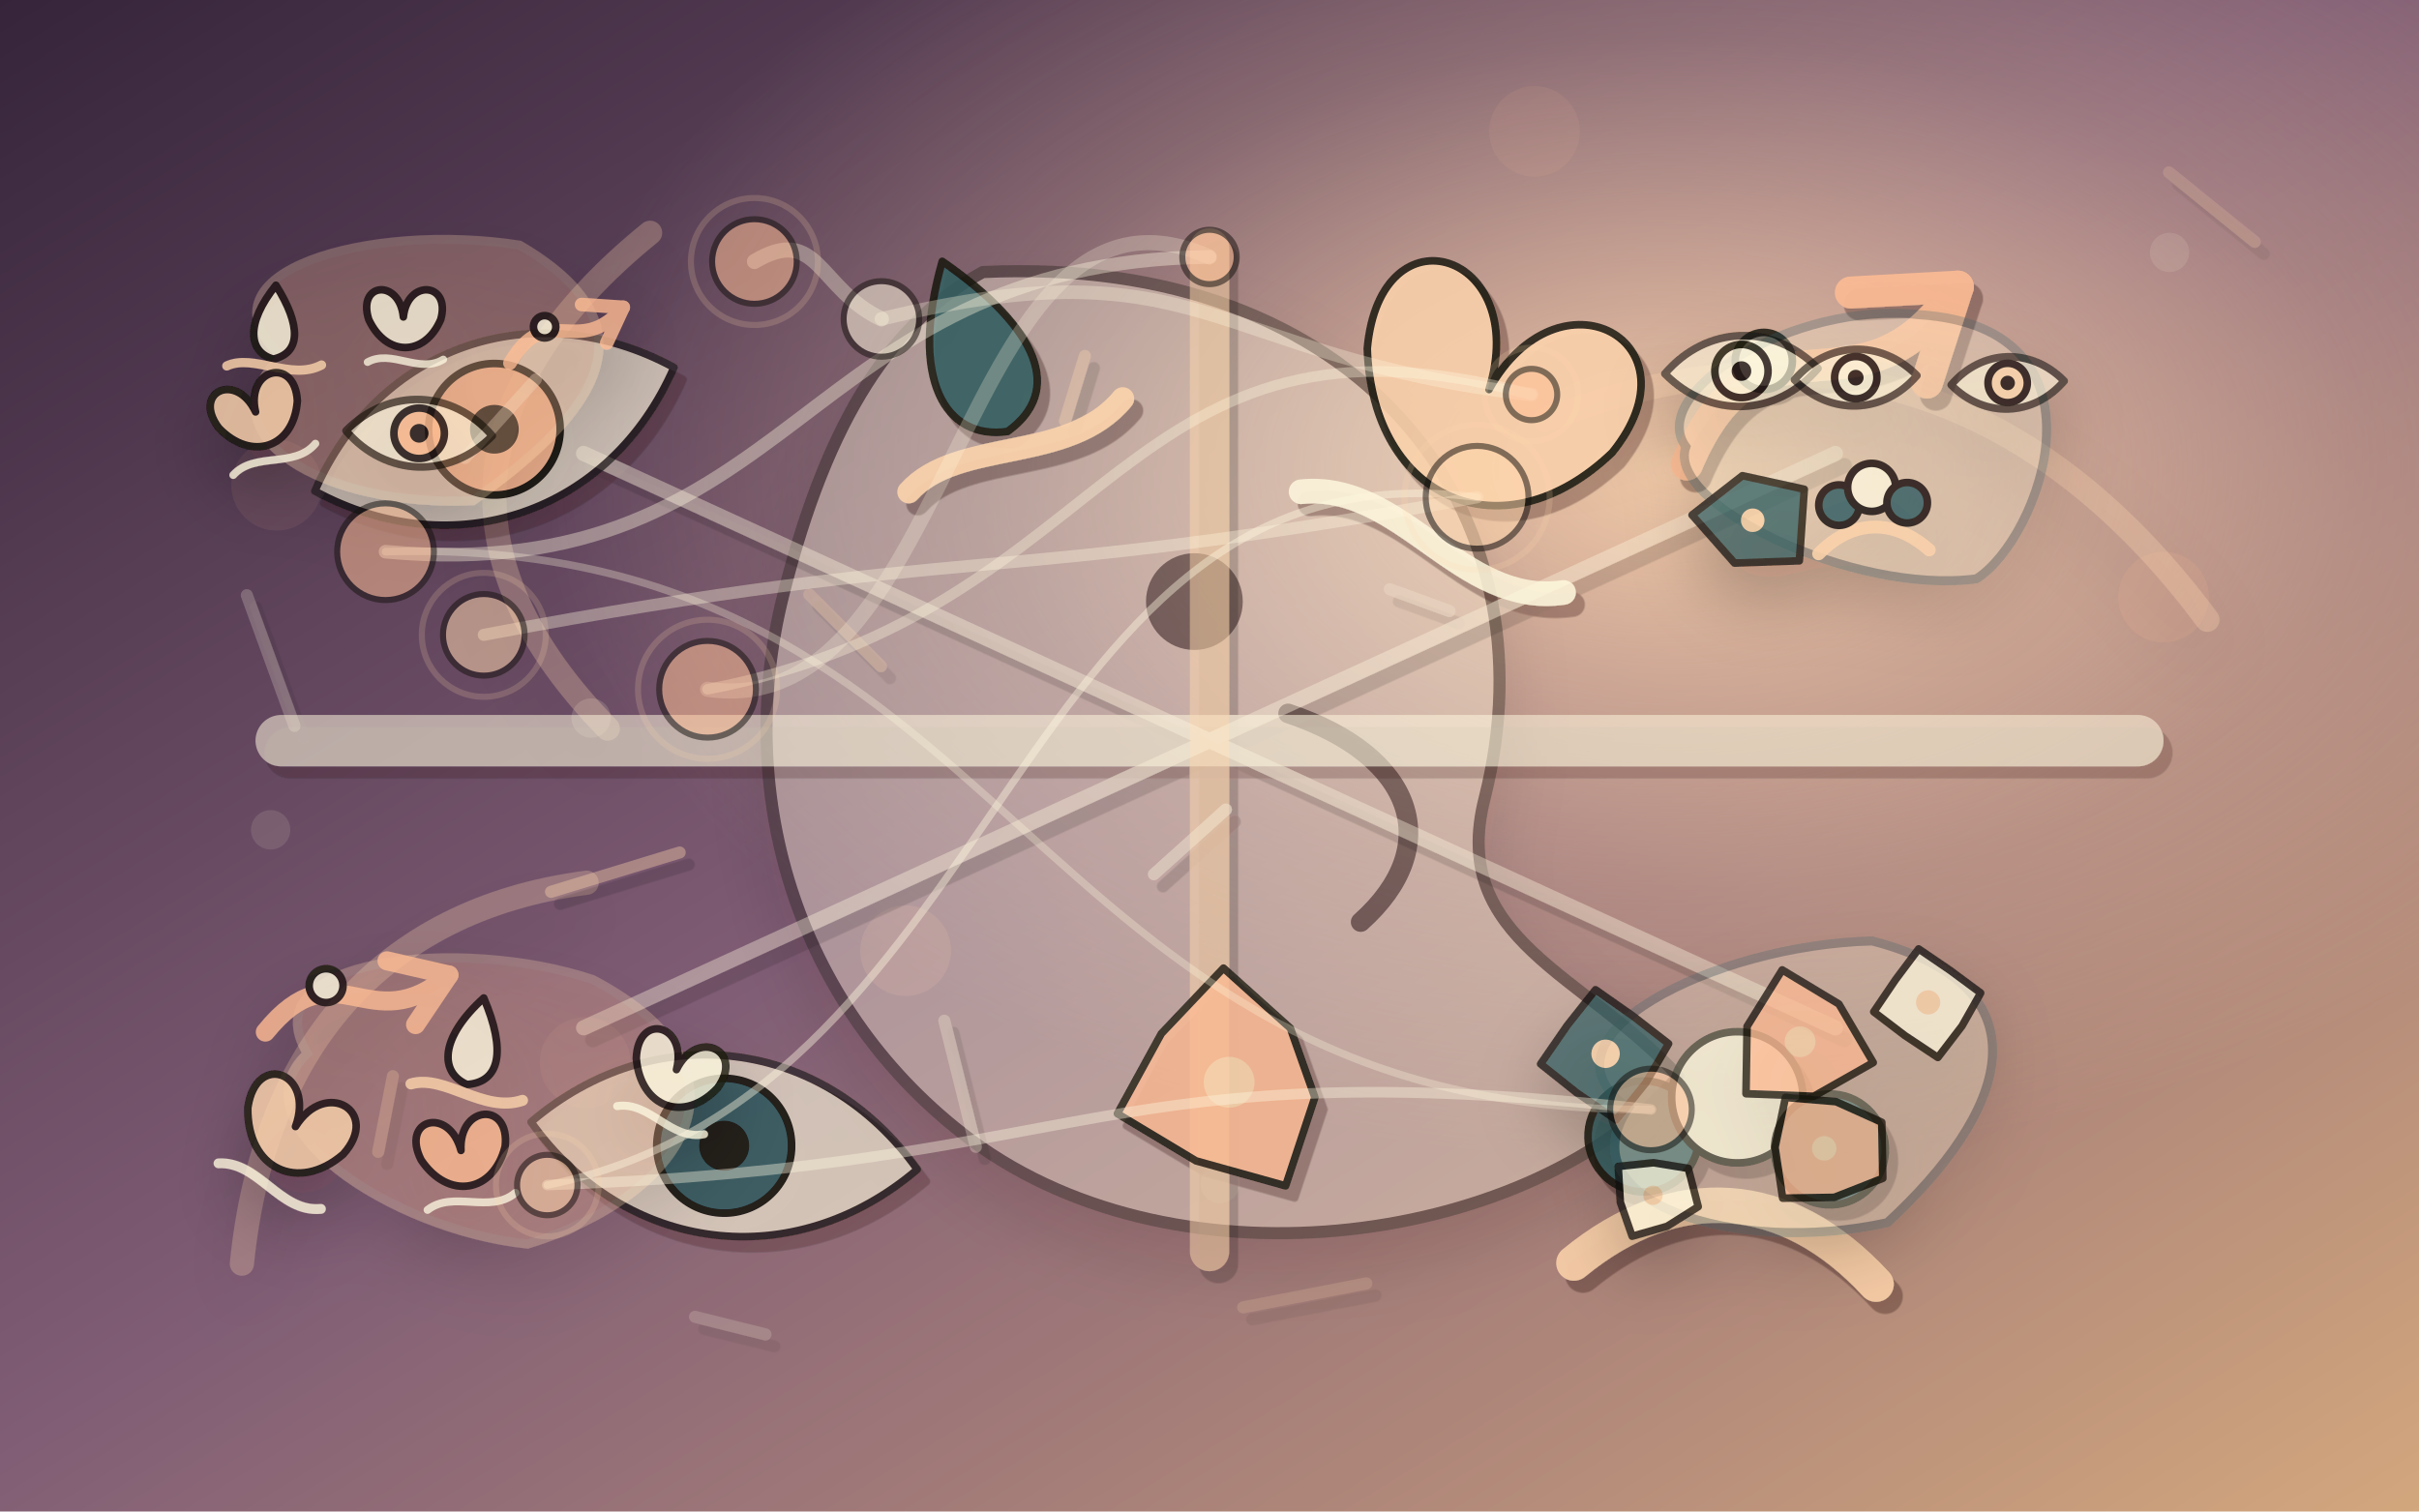
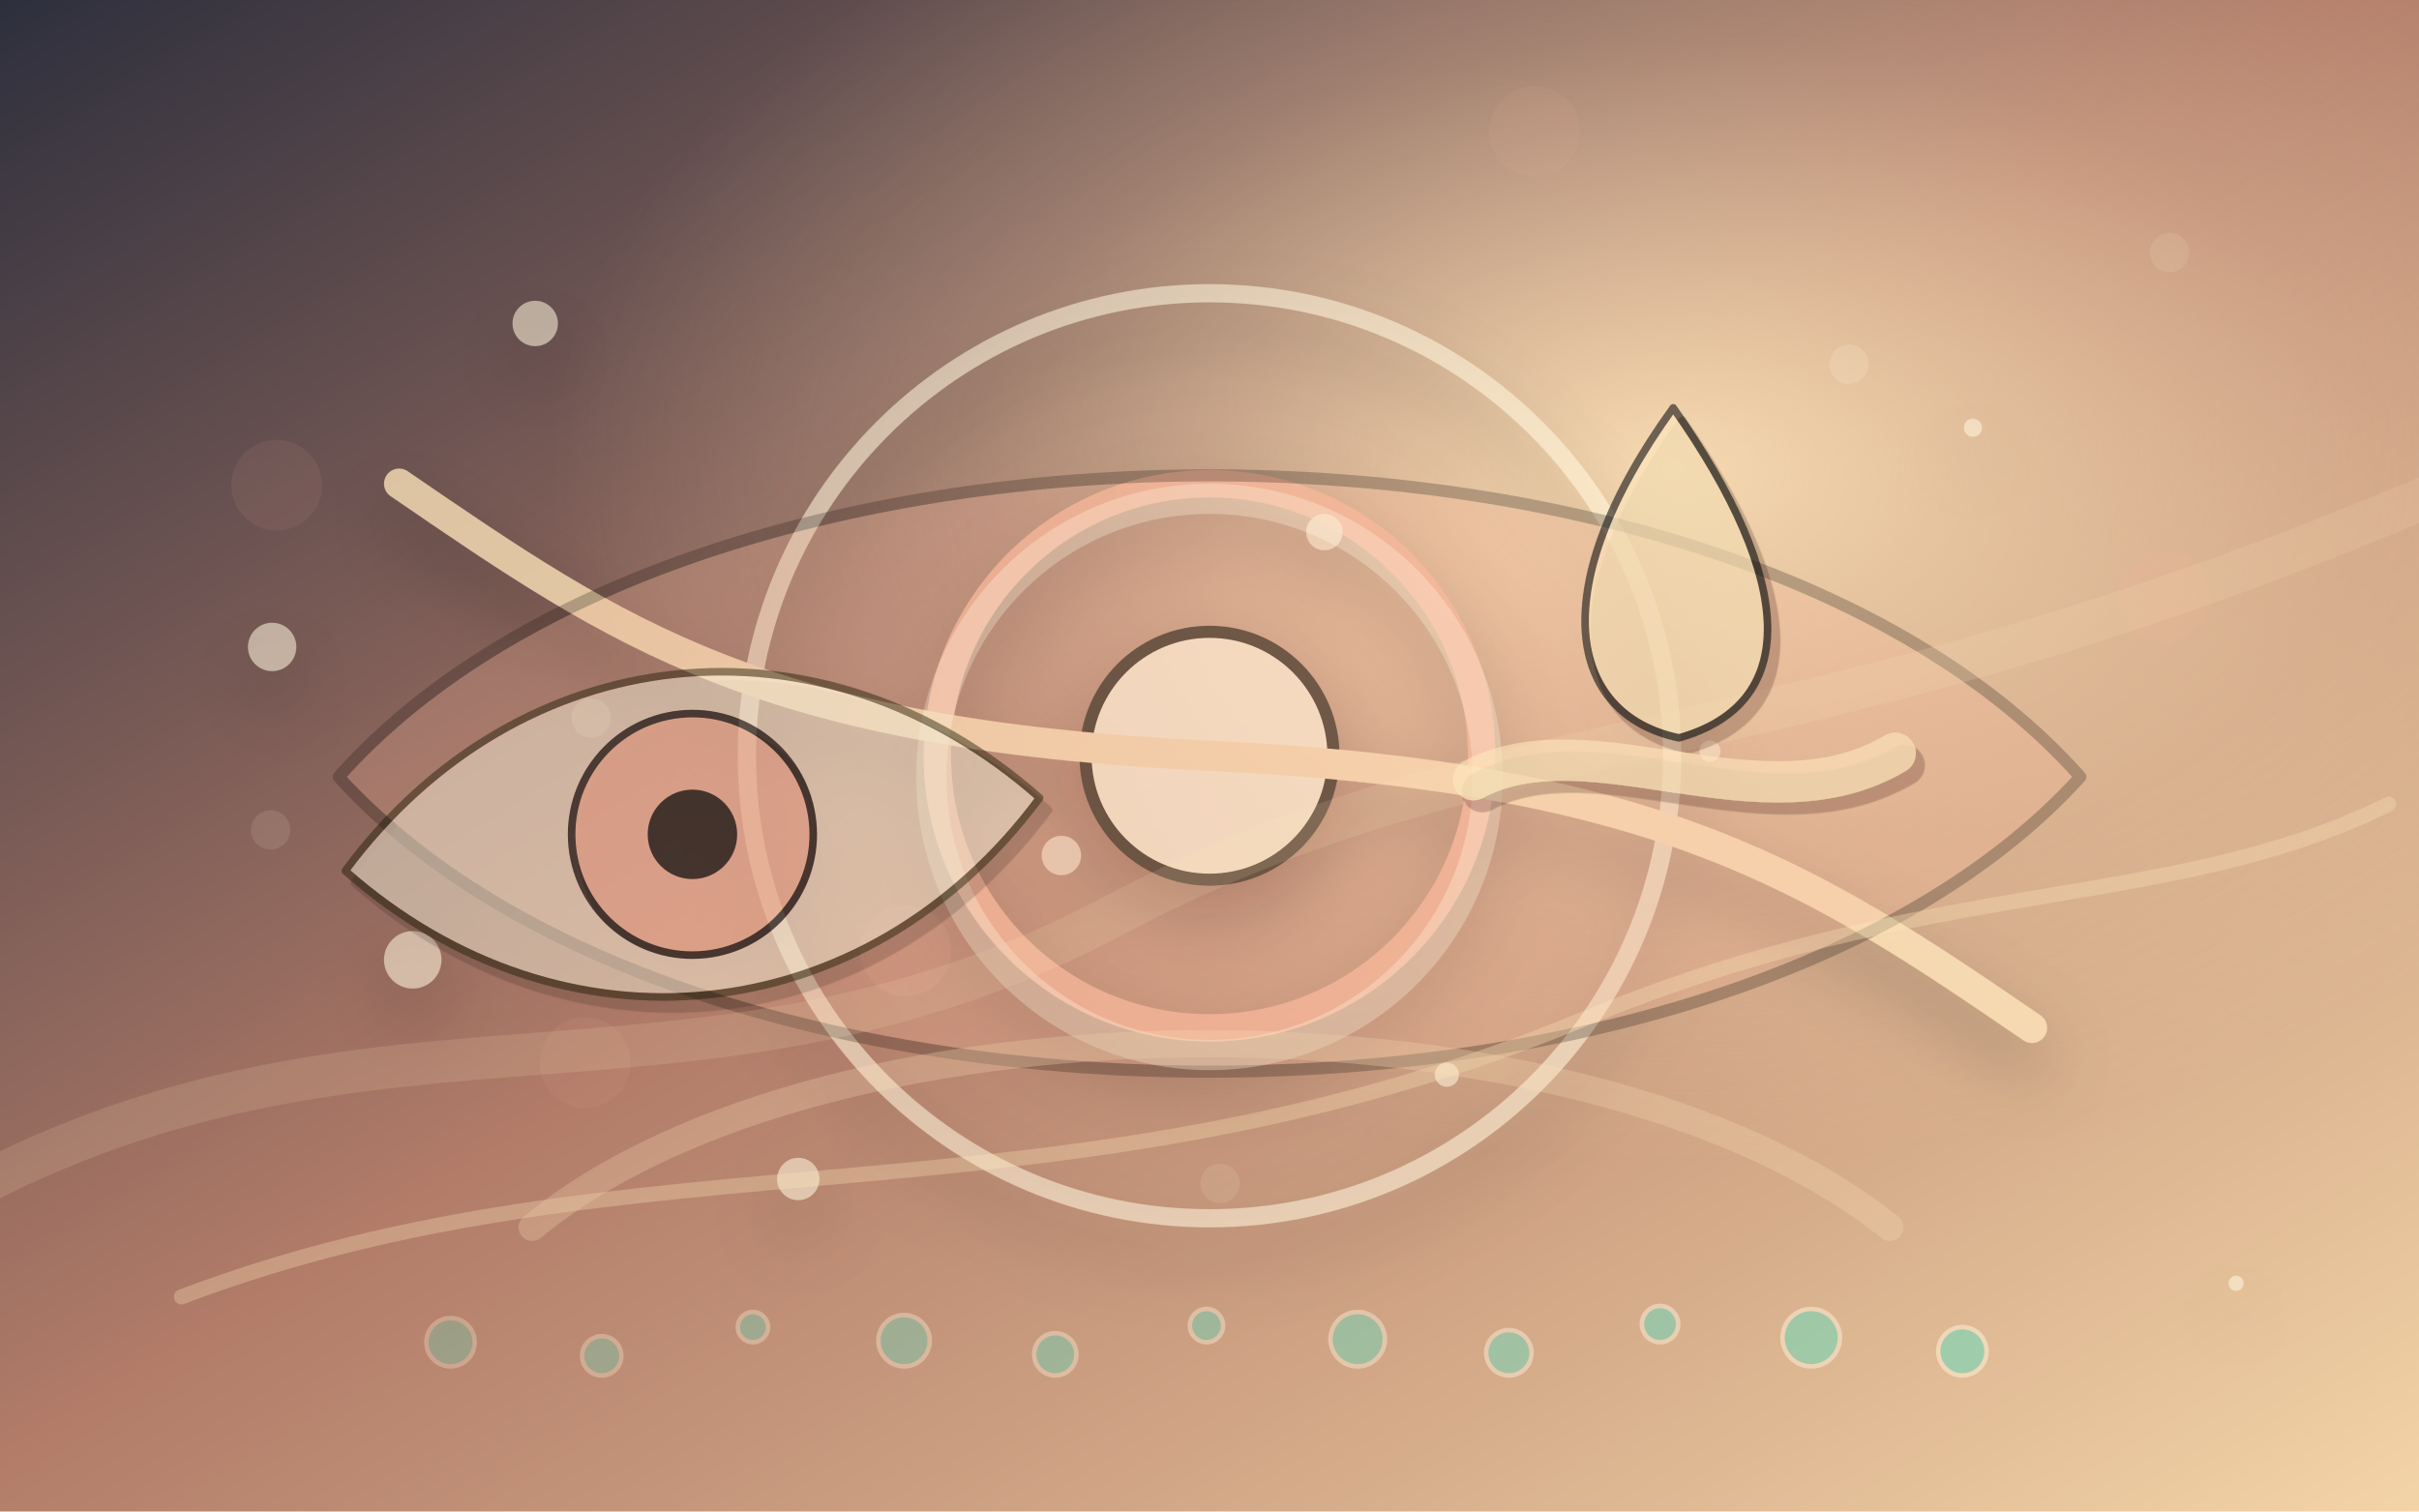
<svg xmlns="http://www.w3.org/2000/svg" width="1600" height="1000" viewBox="0 0 1600 1000" role="img" aria-labelledby="title desc">
  <defs>
    <linearGradient id="posterBg" x1="0" y1="0" x2="1" y2="1">
-       <stop offset="0%" stop-color="#35243a" />
-       <stop offset="48%" stop-color="#805d75" />
-       <stop offset="100%" stop-color="#d3a77d" />
+       <stop offset="0%" stop-color="#2d2f3d" />
+       <stop offset="48%" stop-color="#b17b68" />
+       <stop offset="100%" stop-color="#f3d4a7" />
    </linearGradient>
    <radialGradient id="warmGlow" cx="69%" cy="31%" r="46%">
-       <stop offset="0%" stop-color="#ffd7ad" stop-opacity=".88" />
-       <stop offset="62%" stop-color="#ffd7ad" stop-opacity=".24" />
-       <stop offset="100%" stop-color="#ffd7ad" stop-opacity="0" />
+       <stop offset="0%" stop-color="#ffe6bb" stop-opacity=".88" />
+       <stop offset="62%" stop-color="#ffe6bb" stop-opacity=".24" />
+       <stop offset="100%" stop-color="#ffe6bb" stop-opacity="0" />
    </radialGradient>
    <filter id="posterShadow" x="-20%" y="-20%" width="140%" height="150%">
      <feDropShadow dx="0" dy="22" stdDeviation="22" flood-color="#140d08" flood-opacity=".32" />
    </filter>
    <filter id="hardInk" x="-20%" y="-20%" width="140%" height="150%">
      <feDropShadow dx="6" dy="8" stdDeviation="0" flood-color="#12100c" flood-opacity=".34" />
    </filter>
    <style>
      .ink { stroke: #16120d; stroke-width: 8; stroke-linecap: round; stroke-linejoin: round; }
      .thin { stroke: #16120d; stroke-width: 5; stroke-linecap: round; stroke-linejoin: round; }
    </style>
  </defs>
  <rect width="1600" height="1000" fill="url(#posterBg)" />
  <rect width="1600" height="1000" fill="url(#warmGlow)" />
-   <circle cx="387" cy="703" r="30" fill="#ffbd93" opacity="0.08" />
+   <circle cx="387" cy="703" r="30" fill="#f7b59a" opacity="0.08" />
  <circle cx="179" cy="549" r="13" fill="#fff8df" opacity="0.11" />
-   <circle cx="1431" cy="395" r="30" fill="#ffbd93" opacity="0.13" />
+   <circle cx="1431" cy="395" r="30" fill="#f7b59a" opacity="0.13" />
  <circle cx="1223" cy="241" r="13" fill="#fff8df" opacity="0.16" />
-   <circle cx="1015" cy="87" r="30" fill="#ffbd93" opacity="0.08" />
+   <circle cx="1015" cy="87" r="30" fill="#f7b59a" opacity="0.08" />
  <circle cx="807" cy="783" r="13" fill="#fff8df" opacity="0.11" />
-   <circle cx="599" cy="629" r="30" fill="#ffbd93" opacity="0.13" />
+   <circle cx="599" cy="629" r="30" fill="#f7b59a" opacity="0.13" />
  <circle cx="391" cy="475" r="13" fill="#fff8df" opacity="0.16" />
-   <circle cx="183" cy="321" r="30" fill="#ffbd93" opacity="0.08" />
+   <circle cx="183" cy="321" r="30" fill="#f7b59a" opacity="0.08" />
  <circle cx="1435" cy="167" r="13" fill="#fff8df" opacity="0.11" />
-   <g filter="url(#posterShadow)" opacity=".36">
-     <g id="poster-body-profile">
-       <path d="M650 180 C900 168 1030 338 982 528 C958 622 1048 644 1110 712 C1016 822 782 858 642 754 C530 670 484 530 518 394 C548 274 592 212 650 180Z" fill="#fff8df" class="ink" />
-       <circle cx="790" cy="398" r="32" fill="#16120d" />
-       <path d="M852 472 C936 500 956 560 900 610" fill="none" stroke="#16120d" stroke-width="13" stroke-linecap="round" />
-       <path d="M402 482 C294 372 302 258 430 154 M388 584 C250 602 174 696 160 836 M1022 278 C1194 210 1344 254 1460 410" fill="none" stroke="#ffd7ad" stroke-width="16" stroke-linecap="round" opacity=".74" />
+   <g id="semantic-scene" data-scene-group="C03_BODY_PERCEPTION" data-primary-category="body" filter="url(#posterShadow)" opacity=".76">
+     <g id="poster-body-sensing-rings">
+       <circle cx="800" cy="500" r="82" fill="#fff8df" class="ink" />
+       <circle cx="800" cy="500" r="180" fill="none" stroke="#f7b59a" stroke-width="18" />
+       <circle cx="800" cy="500" r="306" fill="none" stroke="#fff8df" stroke-width="12" opacity=".72" />
+       <path d="M264 320 C410 420 504 486 800 500 C1098 514 1198 580 1344 680" fill="none" stroke="#ffe6bb" stroke-width="20" stroke-linecap="round" />
+       <circle cx="180" cy="428" r="16" fill="#fff8df" opacity=".72" />
+       <circle cx="957" cy="711" r="8" fill="#fff8df" opacity=".72" />
+       <circle cx="354" cy="214" r="15" fill="#fff8df" opacity=".72" />
+       <circle cx="1131" cy="497" r="7" fill="#fff8df" opacity=".72" />
+       <circle cx="528" cy="780" r="14" fill="#fff8df" opacity=".72" />
+       <circle cx="1305" cy="283" r="6" fill="#fff8df" opacity=".72" />
+       <circle cx="702" cy="566" r="13" fill="#fff8df" opacity=".72" />
+       <circle cx="1479" cy="849" r="5" fill="#fff8df" opacity=".72" />
+       <circle cx="876" cy="352" r="12" fill="#fff8df" opacity=".72" />
+       <circle cx="273" cy="635" r="19" fill="#fff8df" opacity=".72" />
    </g>
  </g>
-   <g id="pair-signature-mural" filter="url(#hardInk)">
-     <g opacity=".98">
-       <path d="M186 490 L1414 490" stroke="#fff8df" stroke-width="34" stroke-linecap="round" opacity=".55" />
-       <path d="M800 164 L800 828" stroke="#ffd7ad" stroke-width="26" stroke-linecap="round" opacity=".5" />
-       <path d="M386 300 L1214 680 M1214 300 L386 680" stroke="#fff8df" stroke-width="10" stroke-linecap="round" opacity=".38" />
-       <g transform="rotate(-19.0 327.0 284.0)">
-         <g opacity=".84">
-           <path d="M201.4 284.0 C272.3 206.7 381.7 206.7 452.6 284.0 C381.7 361.3 272.3 361.3 201.4 284.0Z" fill="#fff8df" opacity=".74" class="thin" />
-           <circle cx="327.0" cy="284.0" r="43.5" fill="#ffbd93" class="thin" />
-           <circle cx="327.0" cy="284.0" r="16.1" fill="#16120d" />
-         </g>
-       </g>
-       <g transform="rotate(-21.0 649.0 240.0)">
-         <g opacity=".86">
-           <path d="M649.0 168.1 C600.3 233.0 608.4 279.4 649.0 288.7 C693.1 277.1 693.1 233.0 649.0 168.1Z" fill="#315f63" class="thin" />
-           <path d="M573.6 302.6 C616.5 280.6 679.2 323.5 727.9 295.7" fill="none" stroke="#ffd7ad" stroke-width="15.1" stroke-linecap="round" />
-         </g>
-       </g>
-       <g transform="rotate(21.0 979.0 280.0)">
-         <g transform="rotate(2 979.0 280.0)" opacity=".84">
-           <path d="M891.0 263.7 C861.6 172.4 966.0 162.6 975.7 257.2 C985.5 162.6 1093.1 172.4 1067.0 263.7 C1027.9 355.0 933.4 355.0 891.0 263.7Z" fill="#ffd7ad" class="thin" />
-           <path d="M887.7 368.0 C946.4 335.4 1014.9 397.4 1073.5 361.5" fill="none" stroke="#fff8df" stroke-width="16.3" stroke-linecap="round" />
-         </g>
-       </g>
-       <g transform="rotate(-5.0 1207.0 240.0)">
-         <g opacity=".86">
-           <path d="M1110.2 299.0 C1169.2 188.1 1225.9 289.6 1299.0 197.5" fill="none" stroke="#ffbd93" stroke-width="21.2" stroke-linecap="round" />
-           <path d="M1299.0 197.5 L1228.2 195.2 M1299.0 197.5 L1273.1 258.9" fill="none" stroke="#ffbd93" stroke-width="21.2" stroke-linecap="round" />
-           <circle cx="1166.9" cy="235.3" r="18.9" fill="#fff8df" class="thin" />
-         </g>
-       </g>
-       <g transform="rotate(7.0 479.0 758.0)">
-         <g opacity=".84">
-           <path d="M350.3 758.0 C422.9 678.8 535.1 678.8 607.7 758.0 C535.1 837.2 422.9 837.2 350.3 758.0Z" fill="#fff8df" opacity=".74" class="thin" />
-           <circle cx="479.0" cy="758.0" r="44.6" fill="#315f63" class="thin" />
-           <circle cx="479.0" cy="758.0" r="16.5" fill="#16120d" />
-         </g>
-       </g>
-       <g transform="rotate(-3.0 813.0 716.0)">
-         <g opacity=".78">
-           <polygon points="869.1,729.0 846.7,786.4 788.4,766.8 738.1,732.9 769.9,681.5 813.2,640.4 855.3,682.4" fill="#ffbd93" class="thin" />
-           <circle cx="813.0" cy="716.0" r="16.8" fill="#ffd7ad" />
-         </g>
-       </g>
-       <g transform="rotate(4.0 1147.0 756.0)">
-         <g opacity=".86">
-           <path d="M1046.8 842.8 C1110.3 782.7 1183.7 782.7 1247.2 842.8" fill="none" stroke="#ffd7ad" stroke-width="23.4" stroke-linecap="round" />
-           <circle cx="1086.9" cy="756.0" r="36.7" fill="#315f63" class="thin" />
-           <circle cx="1147.0" cy="725.9" r="43.4" fill="#fff8df" class="thin" />
-           <circle cx="1210.5" cy="756.0" r="36.7" fill="#315f63" class="thin" />
-         </g>
-       </g>
-       <path d="M1426.5 137.0 L1499.5 137.0" stroke="#ffd7ad" stroke-width="8" stroke-linecap="round" opacity="0.18" transform="rotate(39 1463.0 137.0)" />
-       <path d="M133.0 437.0 L225.0 437.0" stroke="#fff8df" stroke-width="8" stroke-linecap="round" opacity="0.23" transform="rotate(70 179.0 437.0)" />
-       <path d="M229.5 737.0 L280.5 737.0" stroke="#ffd7ad" stroke-width="8" stroke-linecap="round" opacity="0.28" transform="rotate(101 255.0 737.0)" />
-       <path d="M296.0 277.0 L366.0 277.0" stroke="#fff8df" stroke-width="8" stroke-linecap="round" opacity="0.33" transform="rotate(132 331.0 277.0)" />
-       <path d="M362.5 577.0 L451.5 577.0" stroke="#ffd7ad" stroke-width="8" stroke-linecap="round" opacity="0.38" transform="rotate(163 407.0 577.0)" />
-       <path d="M459.0 877.0 L507.0 877.0" stroke="#fff8df" stroke-width="8" stroke-linecap="round" opacity="0.18" transform="rotate(14 483.0 877.0)" />
-       <path d="M525.5 417.0 L592.5 417.0" stroke="#ffd7ad" stroke-width="8" stroke-linecap="round" opacity="0.23" transform="rotate(45 559.0 417.0)" />
-       <path d="M592.0 717.0 L678.0 717.0" stroke="#fff8df" stroke-width="8" stroke-linecap="round" opacity="0.28" transform="rotate(76 635.0 717.0)" />
-       <path d="M688.5 257.0 L733.5 257.0" stroke="#ffd7ad" stroke-width="8" stroke-linecap="round" opacity="0.33" transform="rotate(107 711.0 257.0)" />
-       <path d="M755.0 557.0 L819.0 557.0" stroke="#fff8df" stroke-width="8" stroke-linecap="round" opacity="0.38" transform="rotate(138 787.0 557.0)" />
-       <path d="M821.5 857.0 L904.5 857.0" stroke="#ffd7ad" stroke-width="8" stroke-linecap="round" opacity="0.18" transform="rotate(169 863.0 857.0)" />
-       <path d="M918.0 397.0 L960.0 397.0" stroke="#fff8df" stroke-width="8" stroke-linecap="round" opacity="0.23" transform="rotate(20 939.0 397.0)" />
-     </g>
+   <g id="semantic-atmosphere" opacity=".72">
+     <path d="M224 514 C460 248 1140 248 1376 514 C1140 774 460 774 224 514Z" fill="#f7b59a" opacity=".34" class="ink" />
+     <circle cx="800" cy="514" r="184" fill="none" stroke="#fff8df" stroke-width="20" opacity=".42" />
+     <path d="M352 812 C548 650 1048 650 1250 812" fill="none" stroke="#ffe6bb" stroke-width="18" stroke-linecap="round" opacity=".34" />
+     <path d="M-25.0 790 C250 642 464 752 740 604 C1010 462 1214 514 1710 282" fill="none" stroke="#ffe6bb" stroke-width="28" stroke-linecap="round" opacity=".20" />
+     <path d="M120 858 C420 744 702 818 1048 674 C1280 578 1434 604 1580 532" fill="none" stroke="#ffe6bb" stroke-width="10" stroke-linecap="round" opacity=".42" />
  </g>
-   <g id="semantic-layer-icons" filter="url(#posterShadow)">
-     <g transform="rotate(2.0 279.0 239.0)" opacity=".92">
-       <path d="M186.0 239.0 C124.0 185.0 242.0 148.0 341.0 160.0 C434.0 210.0 397.0 268.0 316.0 330.0 C217.0 338.0 134.0 293.0 186.0 239.0Z" fill="#ffbd93" opacity=".28" stroke="#ffd7ad" stroke-width="6" />
-       <g opacity=".86">
-         <path d="M180.8 192.1 C161.1 218.4 164.4 237.2 180.8 241.0 C198.7 236.3 198.7 218.4 180.8 192.1Z" fill="#fff8df" class="thin" />
-         <path d="M150.2 246.6 C167.6 237.7 193.0 255.1 212.8 243.8" fill="none" stroke="#ffd7ad" stroke-width="6.1" stroke-linecap="round" />
-       </g>
-       <g transform="rotate(-2 266.9 216.2)" opacity=".84">
-         <path d="M243.1 211.8 C235.2 187.2 263.4 184.6 266.0 210.1 C268.7 184.6 297.7 187.2 290.7 211.8 C280.1 236.5 254.6 236.5 243.1 211.8Z" fill="#fff8df" class="thin" />
-         <path d="M242.3 240.0 C258.1 231.2 276.6 247.9 292.4 238.2" fill="none" stroke="#fff8df" stroke-width="5.0" stroke-linecap="round" />
-       </g>
-       <g opacity=".86">
-         <path d="M337.3 238.2 C360.3 195.0 382.4 234.6 410.9 198.7" fill="none" stroke="#ffbd93" stroke-width="9.0" stroke-linecap="round" />
-         <path d="M410.9 198.7 L383.3 197.8 M410.9 198.7 L400.8 222.6" fill="none" stroke="#ffbd93" stroke-width="9.0" stroke-linecap="round" />
-         <circle cx="359.4" cy="213.4" r="7.4" fill="#fff8df" class="thin" />
-       </g>
-       <g transform="rotate(-21 173.8 282.7)" opacity=".84">
-         <path d="M146.3 277.6 C137.1 249.0 169.7 246.0 172.8 275.5 C175.8 246.0 209.5 249.0 201.3 277.6 C189.1 306.1 159.5 306.1 146.3 277.6Z" fill="#ffd7ad" class="thin" />
-         <path d="M145.2 310.2 C163.6 300.0 185.0 319.4 203.4 308.2" fill="none" stroke="#fff8df" stroke-width="5.1" stroke-linecap="round" />
-       </g>
+   <g id="semantic-focal-cues" filter="url(#hardInk)">
+     <g transform="rotate(-6.0 458.0 552.0)" opacity=".70">
      <g opacity=".84">
-         <path d="M230.5 286.7 C257.8 256.9 300.0 256.9 327.3 286.7 C300.0 316.4 257.8 316.4 230.5 286.7Z" fill="#fff8df" opacity=".74" class="thin" />
-         <circle cx="278.9" cy="286.7" r="16.7" fill="#ffbd93" class="thin" />
-         <circle cx="278.9" cy="286.7" r="6.2" fill="#16120d" />
+         <path d="M227.1 552.0 C357.4 409.9 558.6 409.9 688.9 552.0 C558.6 694.1 357.4 694.1 227.1 552.0Z" fill="#fff8df" opacity=".74" class="thin" />
+         <circle cx="458.0" cy="552.0" r="79.9" fill="#f7b59a" class="thin" />
+         <circle cx="458.0" cy="552.0" r="29.6" fill="#16120d" />
      </g>
    </g>
-     <g transform="rotate(-2.0 1247.0 291.0)" opacity=".92">
-       <path d="M1115.0 291.0 C1090.0 254.0 1190.0 197.0 1272.0 209.0 C1404.0 222.0 1347.0 360.0 1304.0 385.0 C1222.0 393.0 1100.0 328.0 1115.0 291.0Z" fill="#fff8df" opacity=".28" stroke="#315f63" stroke-width="6" />
-       <g opacity=".84">
-         <path d="M1102.8 242.2 C1131.4 211.0 1175.6 211.0 1204.2 242.2 C1175.6 273.4 1131.4 273.4 1102.8 242.2Z" fill="#fff8df" opacity=".74" class="thin" />
-         <circle cx="1153.5" cy="242.2" r="17.6" fill="#fff8df" class="thin" />
-         <circle cx="1153.5" cy="242.2" r="6.5" fill="#16120d" />
-       </g>
-       <g opacity=".84">
-         <path d="M1188.3 249.2 C1211.2 224.2 1246.5 224.2 1269.4 249.2 C1246.5 274.1 1211.2 274.1 1188.3 249.2Z" fill="#fff8df" opacity=".74" class="thin" />
-         <circle cx="1228.9" cy="249.2" r="14.0" fill="#fff8df" class="thin" />
-         <circle cx="1228.9" cy="249.2" r="5.2" fill="#16120d" />
-       </g>
-       <g opacity=".84">
-         <path d="M1291.8 256.2 C1312.9 233.1 1345.5 233.1 1366.6 256.2 C1345.5 279.2 1312.9 279.2 1291.8 256.2Z" fill="#fff8df" opacity=".74" class="thin" />
-         <circle cx="1329.2" cy="256.2" r="13.0" fill="#ffd7ad" class="thin" />
-         <circle cx="1329.2" cy="256.2" r="4.8" fill="#16120d" />
-       </g>
-       <g opacity=".78">
-         <polygon points="1187.4,369.0 1144.5,369.0 1117.5,336.2 1151.7,311.4 1192.3,321.8" fill="#315f63" class="thin" />
-         <circle cx="1157.5" cy="341.1" r="7.8" fill="#ffd7ad" />
-       </g>
+     <g transform="rotate(-1.0 1109.0 400.0)" opacity=".70">
      <g opacity=".86">
-         <path d="M1200.3 364.8 C1223.4 342.9 1250.3 342.9 1273.5 364.8" fill="none" stroke="#ffd7ad" stroke-width="8.5" stroke-linecap="round" />
-         <circle cx="1214.9" cy="333.1" r="13.4" fill="#315f63" class="thin" />
-         <circle cx="1236.9" cy="322.1" r="15.9" fill="#fff8df" class="thin" />
-         <circle cx="1260.0" cy="333.1" r="13.4" fill="#315f63" class="thin" />
-       </g>
-     </g>
-     <g transform="rotate(11.0 327.0 721.0)" opacity=".92">
-       <path d="M201.0 721.0 C151.0 666.0 286.0 625.0 377.0 637.0 C503.0 675.0 462.0 767.0 368.0 817.0 C277.0 825.0 161.0 776.0 201.0 721.0Z" fill="#ffbd93" opacity=".28" stroke="#ffd7ad" stroke-width="6" />
-       <g opacity=".86">
-         <path d="M171.0 712.4 C206.0 646.6 239.6 706.8 283.0 652.2" fill="none" stroke="#ffbd93" stroke-width="12.6" stroke-linecap="round" />
-         <path d="M283.0 652.2 L241.0 650.8 M283.0 652.2 L267.6 688.6" fill="none" stroke="#ffbd93" stroke-width="12.6" stroke-linecap="round" />
-         <circle cx="204.6" cy="674.6" r="11.2" fill="#fff8df" class="thin" />
-       </g>
-       <g opacity=".86">
-         <path d="M308.5 662.7 C285.0 694.1 288.9 716.5 308.5 721.0 C329.8 715.4 329.8 694.1 308.5 662.7Z" fill="#fff8df" class="thin" />
-         <path d="M272.1 727.7 C292.8 717.0 323.0 737.8 346.6 724.3" fill="none" stroke="#ffd7ad" stroke-width="7.3" stroke-linecap="round" />
-       </g>
-       <g transform="rotate(9 442.6 692.4)" opacity=".84">
-         <path d="M414.0 687.1 C404.4 657.5 438.4 654.3 441.5 685.0 C444.7 654.3 479.7 657.5 471.2 687.1 C458.5 716.8 427.8 716.8 414.0 687.1Z" fill="#fff8df" class="thin" />
-         <path d="M412.9 721.1 C432.0 710.5 454.3 730.6 473.3 718.9" fill="none" stroke="#fff8df" stroke-width="5.3" stroke-linecap="round" />
-       </g>
-       <g transform="rotate(15 201.4 779.1)" opacity=".84">
-         <path d="M166.3 772.6 C154.6 736.2 196.2 732.3 200.1 770.0 C204.0 732.3 246.9 736.2 236.5 772.6 C220.9 809.0 183.2 809.0 166.3 772.6Z" fill="#ffd7ad" class="thin" />
-         <path d="M165.0 814.2 C188.4 801.2 215.7 825.9 239.1 811.6" fill="none" stroke="#fff8df" stroke-width="6.5" stroke-linecap="round" />
-       </g>
-       <g transform="rotate(-20 316.5 771.1)" opacity=".84">
-         <path d="M288.4 765.9 C279.0 736.8 312.3 733.6 315.4 763.8 C318.6 733.6 352.9 736.8 344.6 765.9 C332.1 795.0 301.9 795.0 288.4 765.9Z" fill="#ffbd93" class="thin" />
-         <path d="M287.4 799.2 C306.1 788.8 327.9 808.5 346.6 797.1" fill="none" stroke="#fff8df" stroke-width="5.2" stroke-linecap="round" />
-       </g>
-     </g>
-     <g transform="rotate(-8.0 1191.0 717.0)" opacity=".92">
-       <path d="M1076.0 717.0 C1016.0 662.0 1147.0 618.0 1251.0 630.0 C1366.0 678.0 1322.0 756.0 1235.0 816.0 C1131.0 824.0 1026.0 772.0 1076.0 717.0Z" fill="#fff8df" opacity=".28" stroke="#315f63" stroke-width="6" />
-       <g opacity=".78">
-         <polygon points="1089.6,702.2 1066.8,723.6 1043.7,702.5 1022.5,680.1 1043.3,657.5 1065.3,636.5 1087.4,657.2 1108.2,678.6" fill="#315f63" class="thin" />
-         <circle cx="1066.0" cy="679.4" r="9.4" fill="#ffd7ad" />
-       </g>
-       <g opacity=".78">
-         <polygon points="1240.5,709.8 1198.4,726.4 1154.3,718.5 1161.2,674.5 1189.4,640.7 1223.4,668.3" fill="#ffbd93" class="thin" />
-         <circle cx="1194.5" cy="689.4" r="10.2" fill="#ffd7ad" />
-       </g>
-       <g opacity=".78">
-         <polygon points="1302.0,694.0 1283.3,712.4 1263.7,695.0 1245.5,676.6 1262.8,657.5 1280.7,639.5 1299.5,656.6 1317.3,674.1" fill="#fff8df" class="thin" />
-         <circle cx="1282.0" cy="675.4" r="8.0" fill="#ffd7ad" />
-       </g>
-       <g opacity=".78">
-         <polygon points="1112.6,788.1 1090.4,798.1 1066.6,801.4 1062.0,778.0 1063.9,754.4 1087.4,755.2 1109.6,762.1" fill="#fff8df" class="thin" />
-         <circle cx="1084.0" cy="776.5" r="6.4" fill="#ffd7ad" />
-       </g>
-       <g opacity=".78">
-         <polygon points="1236.1,786.5 1202.6,794.5 1168.7,790.3 1168.4,756.3 1179.8,724.6 1212.5,732.0 1240.6,749.7" fill="#ffbd93" class="thin" />
-         <circle cx="1200.5" cy="761.5" r="8.1" fill="#ffd7ad" />
+         <path d="M1109.0 269.8 C1020.8 387.4 1035.5 471.4 1109.0 488.2 C1188.8 467.2 1188.8 387.4 1109.0 269.8Z" fill="#ffe6bb" class="thin" />
+         <path d="M972.5 513.4 C1050.2 473.5 1163.6 551.2 1251.8 500.8" fill="none" stroke="#ffe6bb" stroke-width="27.3" stroke-linecap="round" />
      </g>
    </g>
  </g>
-   <g id="root-constellation">
-     <path d="M320.0 420.0 C648.5 358.0 648.5 389.0 977.0 329.0" fill="none" stroke="#fff8df" stroke-width="8" stroke-linecap="round" opacity="0.36" />
-     <path d="M977.0 329.0 C669.5 289.0 669.5 722.0 362.0 784.0" fill="none" stroke="#fff8df" stroke-width="5" stroke-linecap="round" opacity="0.42" />
-     <path d="M362.0 784.0 C727.0 771.0 727.0 694.0 1092.0 734.0" fill="none" stroke="#fff8df" stroke-width="7" stroke-linecap="round" opacity="0.39" />
-     <path d="M1092.0 734.0 C673.5 737.0 673.5 352.0 255.0 365.0" fill="none" stroke="#fff8df" stroke-width="5" stroke-linecap="round" opacity="0.30" />
-     <path d="M255.0 365.0 C527.5 390.0 527.5 173.0 800.0 170.0" fill="none" stroke="#fff8df" stroke-width="9" stroke-linecap="round" opacity="0.38" />
-     <path d="M800.0 170.0 C634.0 96.0 634.0 481.0 468.0 456.0" fill="none" stroke="#fff8df" stroke-width="10" stroke-linecap="round" opacity="0.25" />
-     <path d="M468.0 456.0 C740.5 404.0 740.5 187.0 1013.0 261.0" fill="none" stroke="#fff8df" stroke-width="7" stroke-linecap="round" opacity="0.34" />
-     <path d="M1013.0 261.0 C798.0 236.0 798.0 159.0 583.0 211.0" fill="none" stroke="#fff8df" stroke-width="9" stroke-linecap="round" opacity="0.31" />
-     <path d="M583.0 211.0 C541.0 191.0 541.0 148.0 499.0 173.0" fill="none" stroke="#fff8df" stroke-width="10" stroke-linecap="round" opacity="0.33" />
-     <circle cx="320.0" cy="420.0" r="27" fill="#ffd7ad" opacity=".52" stroke="#16120d" stroke-width="4" />
-     <circle cx="320.0" cy="420.0" r="41" fill="none" stroke="#ffd7ad" stroke-width="4" opacity=".18" />
-     <circle cx="977.0" cy="329.0" r="34" fill="#ffd7ad" opacity=".52" stroke="#16120d" stroke-width="4" />
-     <circle cx="977.0" cy="329.0" r="48" fill="none" stroke="#ffd7ad" stroke-width="4" opacity=".18" />
-     <circle cx="362.0" cy="784.0" r="20" fill="#ffd7ad" opacity=".52" stroke="#16120d" stroke-width="4" />
-     <circle cx="362.0" cy="784.0" r="34" fill="none" stroke="#ffd7ad" stroke-width="4" opacity=".18" />
-     <circle cx="1092.0" cy="734.0" r="27" fill="#ffbd93" opacity=".52" stroke="#16120d" stroke-width="4" />
-     <circle cx="255.0" cy="365.0" r="32" fill="#ffbd93" opacity=".52" stroke="#16120d" stroke-width="4" />
-     <circle cx="800.0" cy="170.0" r="18" fill="#ffbd93" opacity=".52" stroke="#16120d" stroke-width="4" />
-     <circle cx="468.0" cy="456.0" r="32" fill="#ffbd93" opacity=".52" stroke="#16120d" stroke-width="4" />
-     <circle cx="468.0" cy="456.0" r="46" fill="none" stroke="#ffd7ad" stroke-width="4" opacity=".18" />
-     <circle cx="1013.0" cy="261.0" r="17" fill="#ffbd93" opacity=".52" stroke="#16120d" stroke-width="4" />
-     <circle cx="1013.0" cy="261.0" r="31" fill="none" stroke="#ffd7ad" stroke-width="4" opacity=".18" />
-     <circle cx="583.0" cy="211.0" r="25" fill="#fff8df" opacity=".52" stroke="#16120d" stroke-width="4" />
-     <circle cx="499.0" cy="173.0" r="28" fill="#ffbd93" opacity=".52" stroke="#16120d" stroke-width="4" />
-     <circle cx="499.0" cy="173.0" r="42" fill="none" stroke="#ffd7ad" stroke-width="4" opacity=".18" />
+   <g id="semantic-depth-cue">
+     <circle cx="298.0" cy="888.0" r="16" fill="#57e0c3" opacity="0.28" stroke="#fff8df" stroke-width="3" />
+     <circle cx="398.0" cy="897.0" r="13" fill="#57e0c3" opacity="0.30" stroke="#fff8df" stroke-width="3" />
+     <circle cx="498.0" cy="878.0" r="10" fill="#57e0c3" opacity="0.32" stroke="#fff8df" stroke-width="3" />
+     <circle cx="598.0" cy="887.0" r="17" fill="#57e0c3" opacity="0.34" stroke="#fff8df" stroke-width="3" />
+     <circle cx="698.0" cy="896.0" r="14" fill="#57e0c3" opacity="0.36" stroke="#fff8df" stroke-width="3" />
+     <circle cx="798.0" cy="877.0" r="11" fill="#57e0c3" opacity="0.38" stroke="#fff8df" stroke-width="3" />
+     <circle cx="898.0" cy="886.0" r="18" fill="#57e0c3" opacity="0.40" stroke="#fff8df" stroke-width="3" />
+     <circle cx="998.0" cy="895.0" r="15" fill="#57e0c3" opacity="0.42" stroke="#fff8df" stroke-width="3" />
+     <circle cx="1098.0" cy="876.0" r="12" fill="#57e0c3" opacity="0.44" stroke="#fff8df" stroke-width="3" />
+     <circle cx="1198.0" cy="885.0" r="19" fill="#57e0c3" opacity="0.46" stroke="#fff8df" stroke-width="3" />
+     <circle cx="1298.0" cy="894.0" r="16" fill="#57e0c3" opacity="0.48" stroke="#fff8df" stroke-width="3" />
  </g>
</svg>
